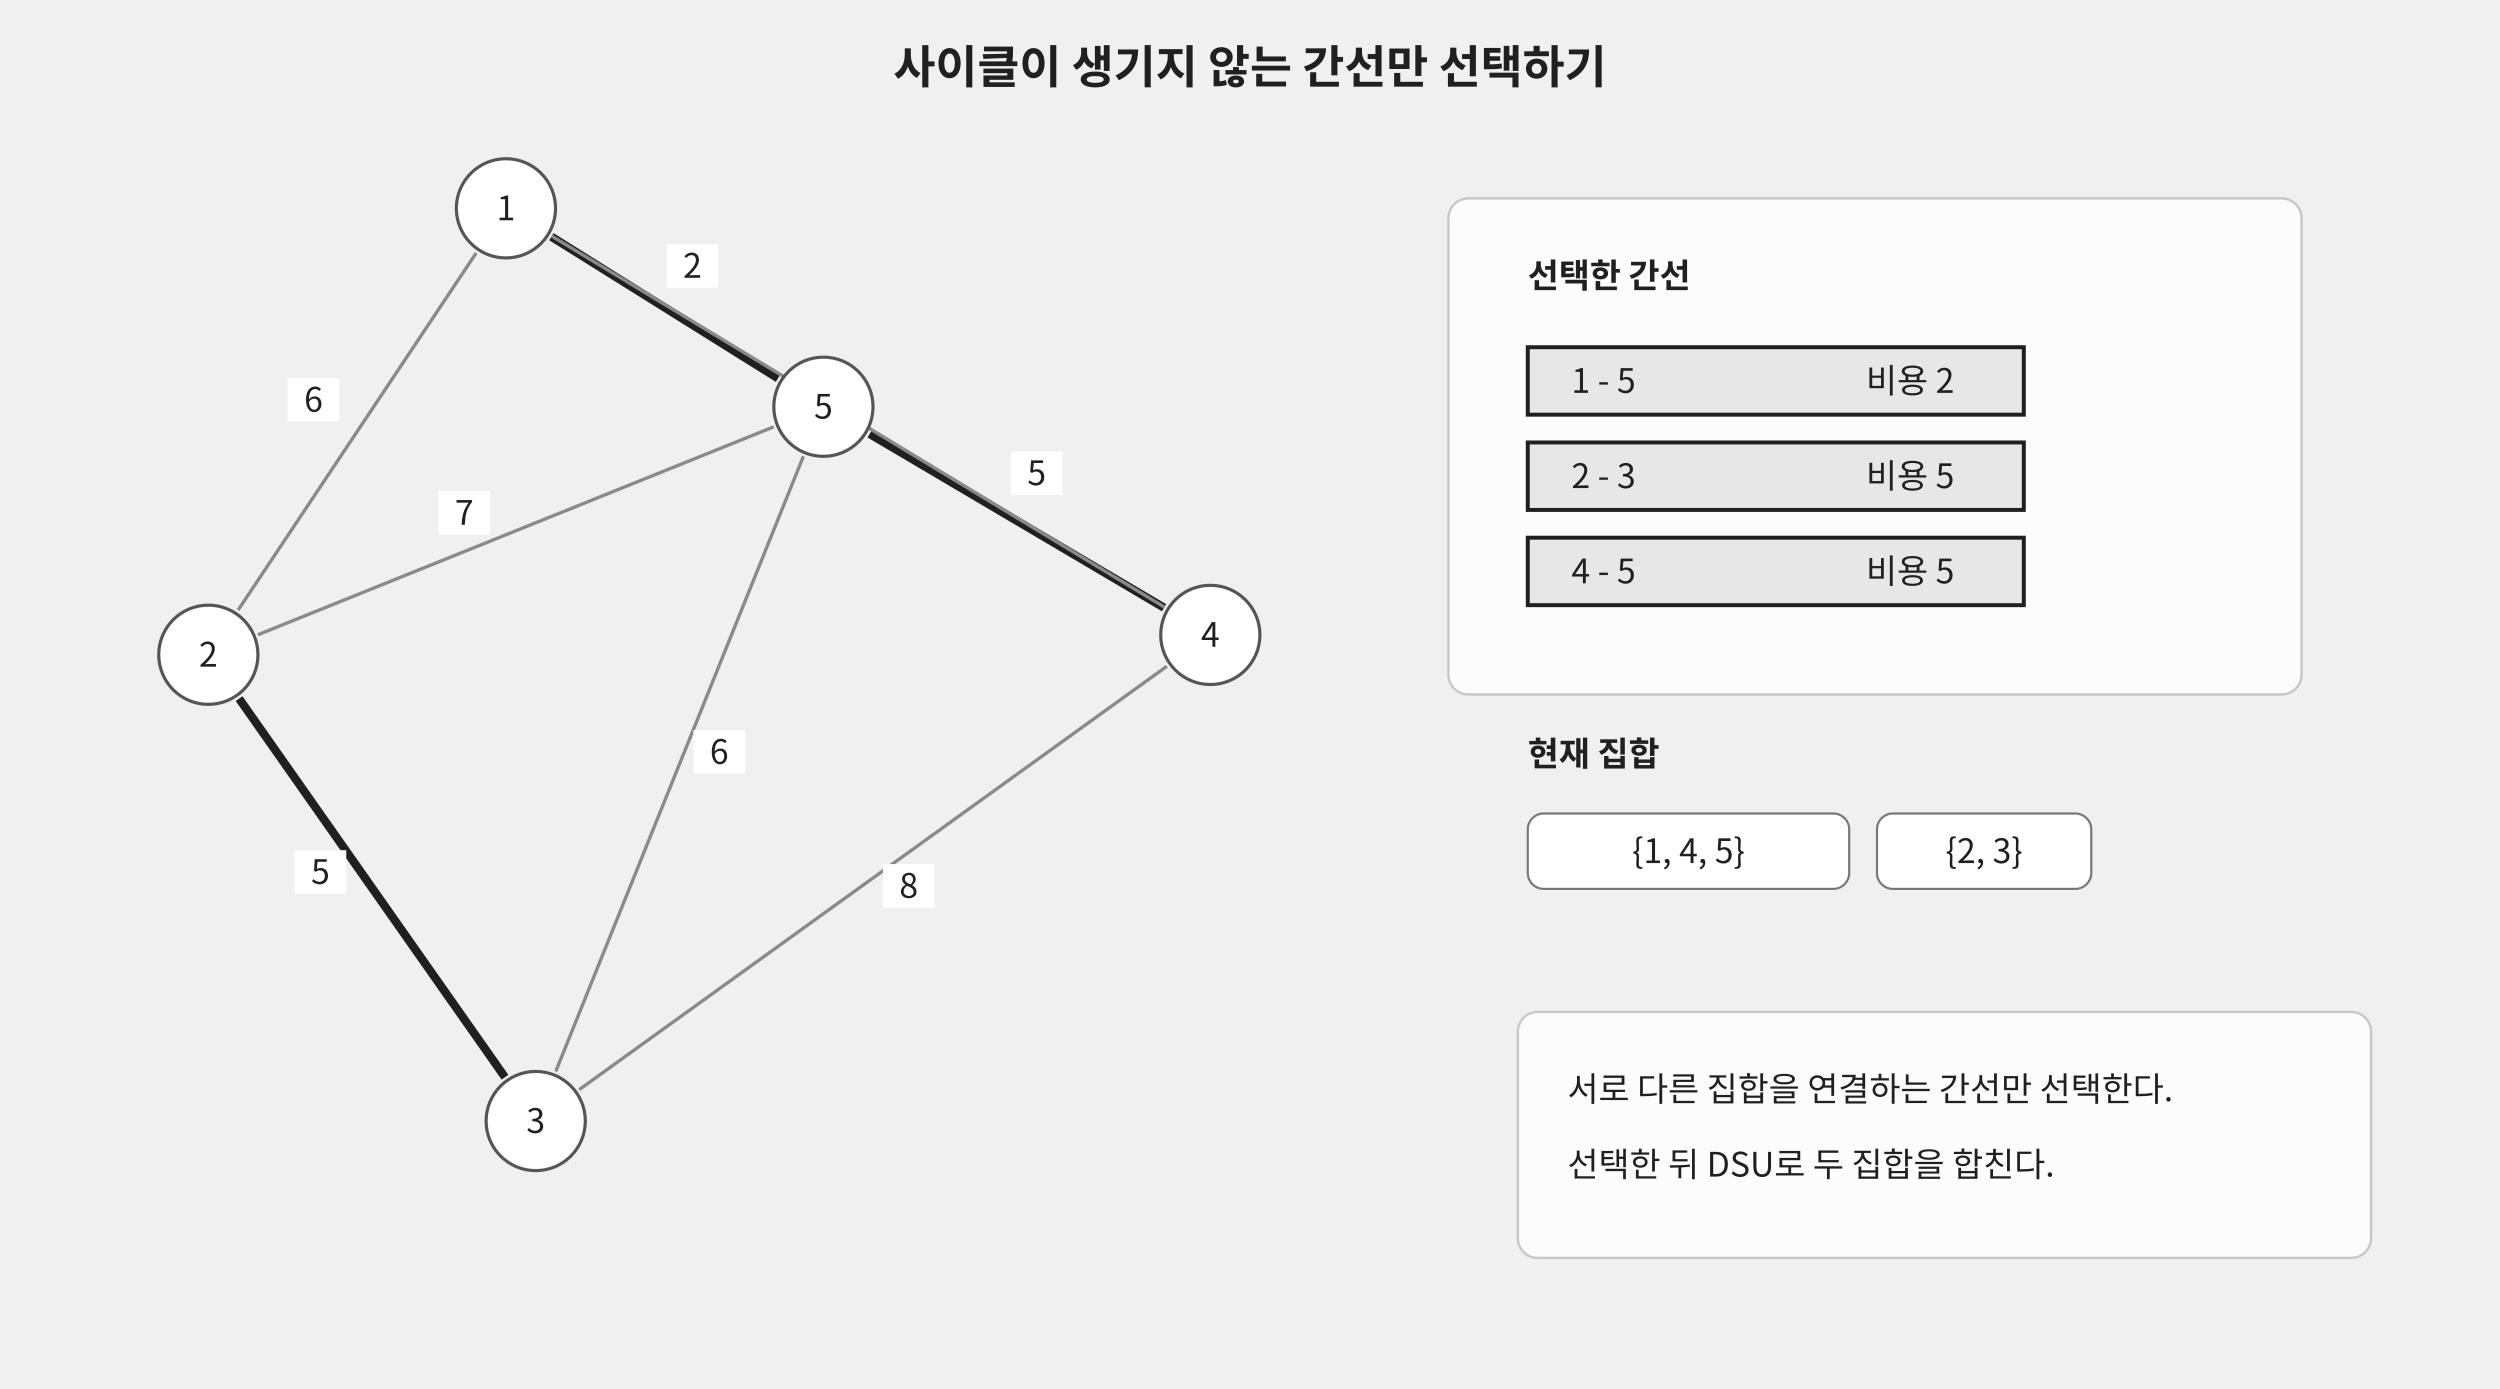
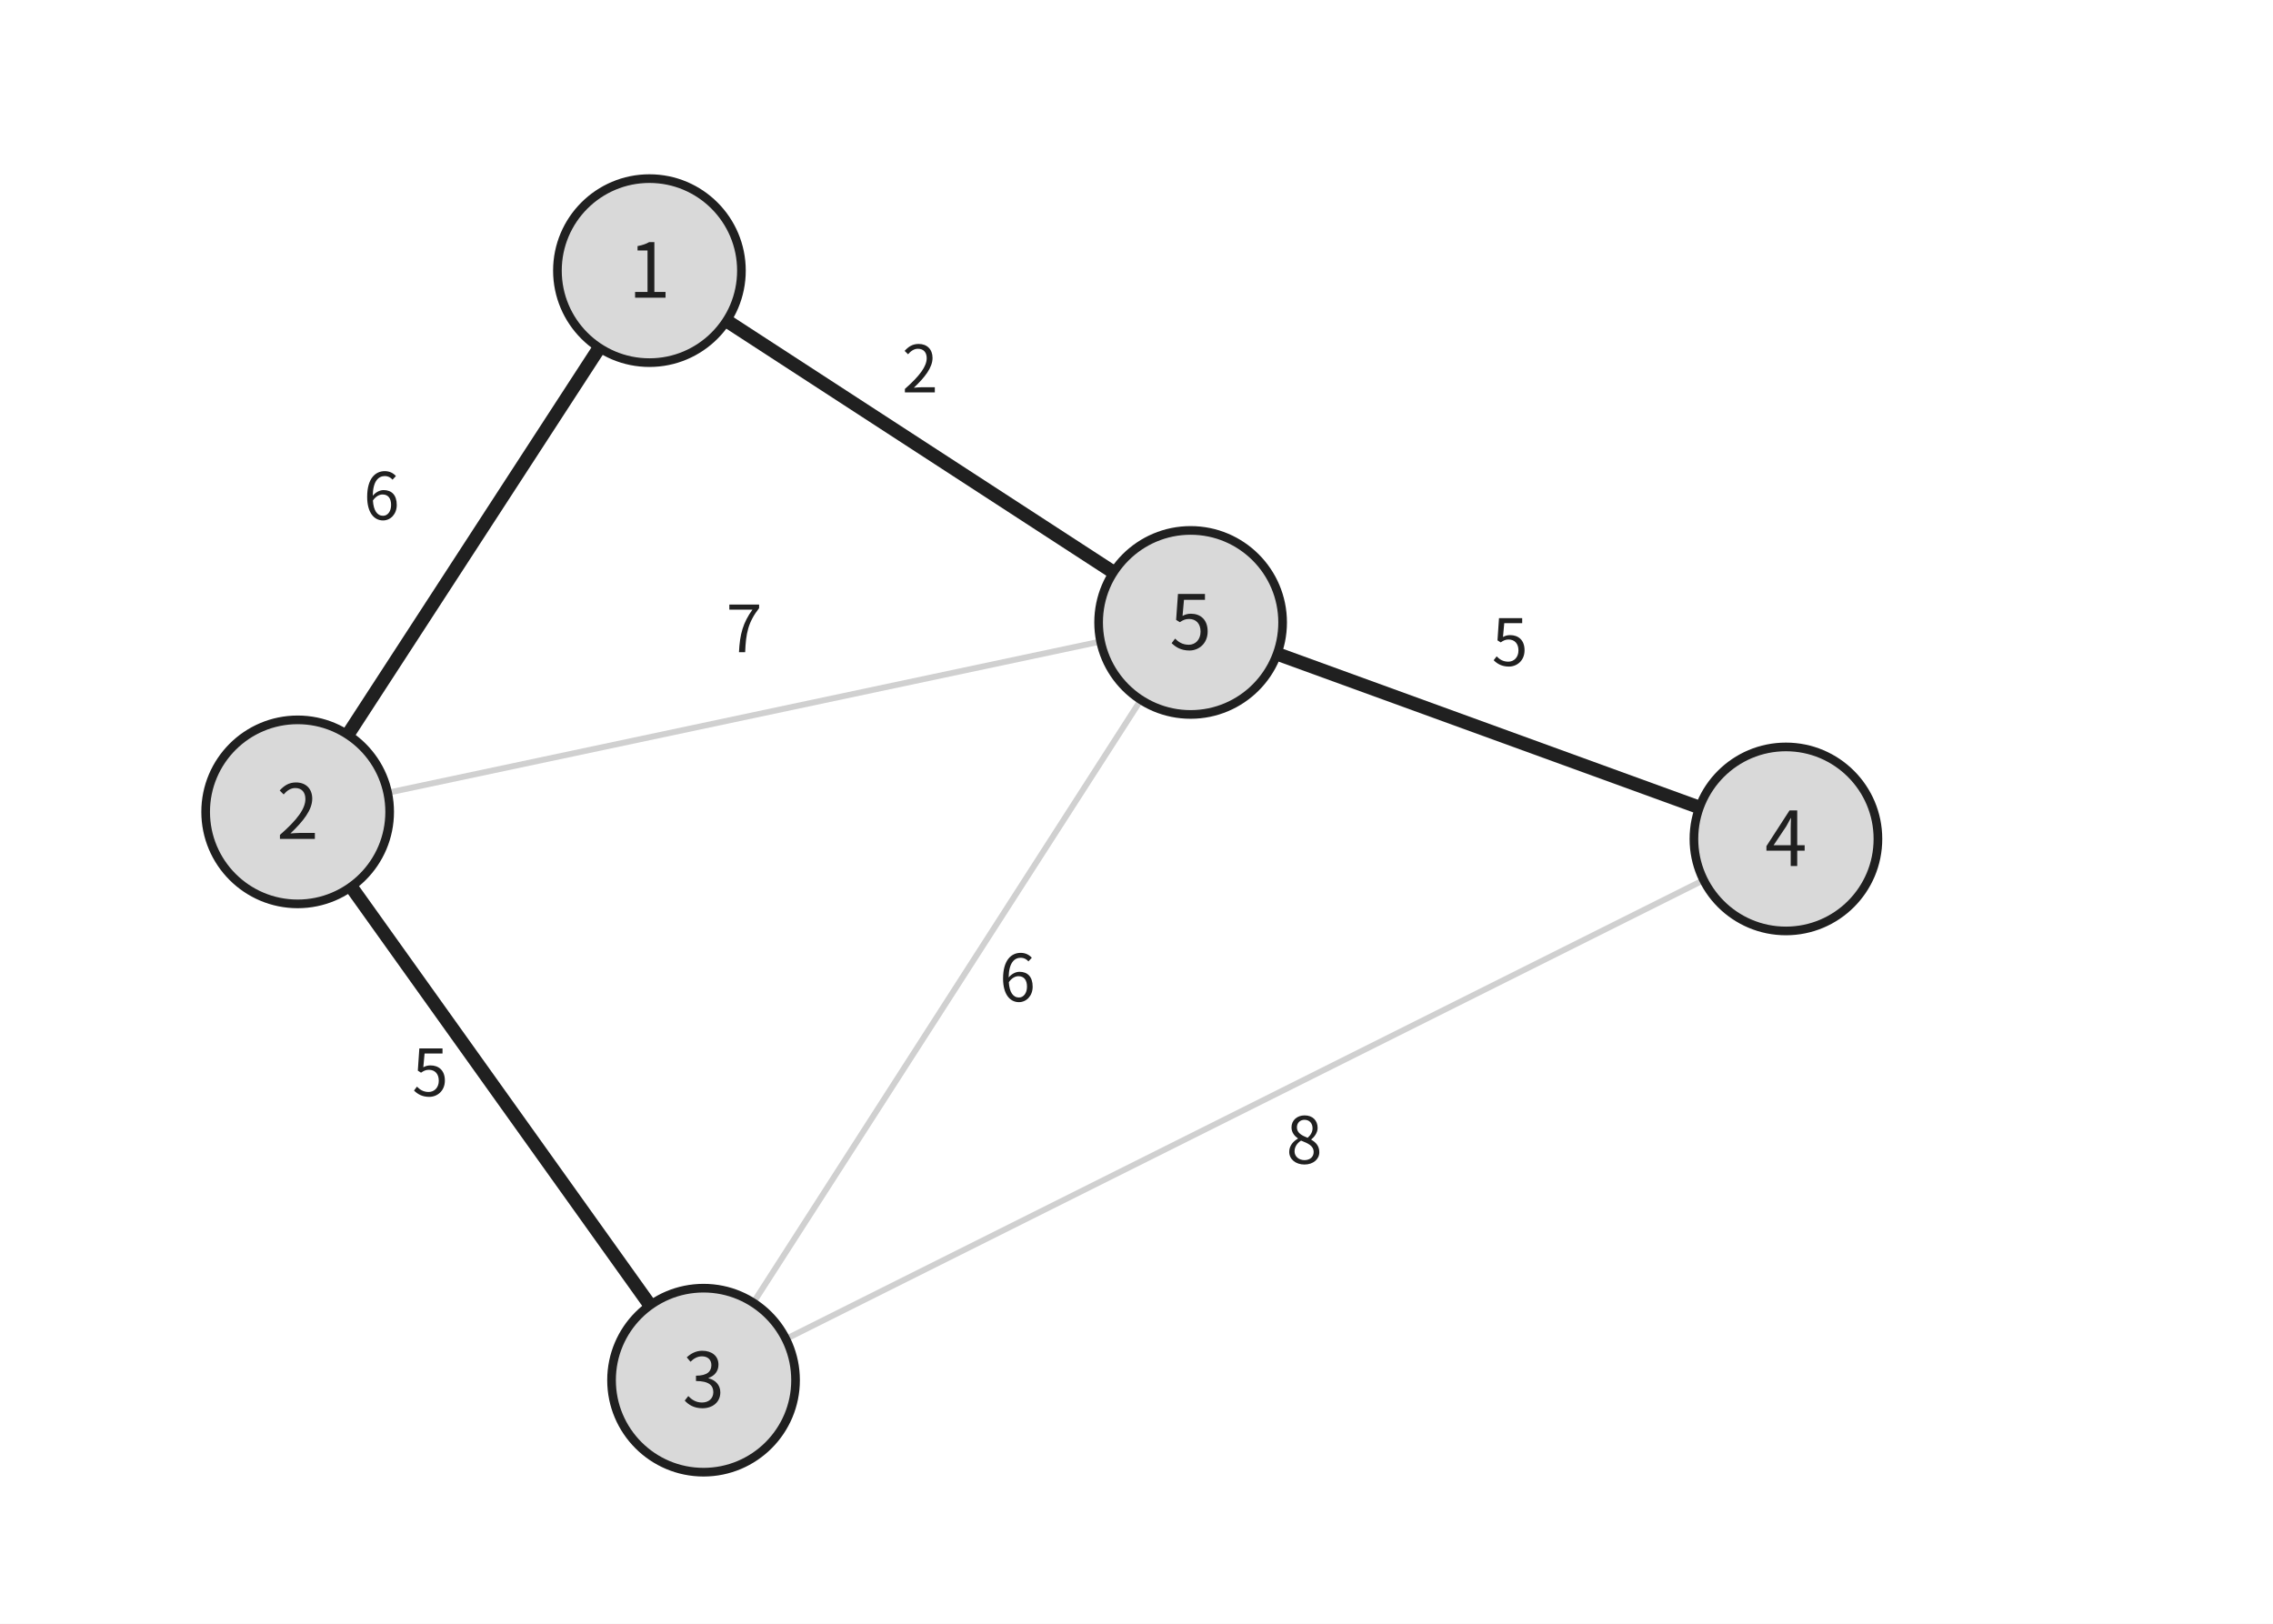
- <svg xmlns="http://www.w3.org/2000/svg" width="1260" height="700" viewBox="0 0 1260 700">
+ <svg xmlns="http://www.w3.org/2000/svg" width="420" height="300" viewBox="0 0 420 300">
+   <rect width="100%" height="100%" fill="white" />
  <style>
- text { font-family: "Noto Sans CJK KR", "Malgun Gothic", Arial, sans-serif; fill:#202020; }
- .title { font-size:23px; font-weight:700; }
- .label { font-size:17px; }
- .small { font-size:14px; fill:#5a5a5a; }
- .node { fill:white; stroke:#555; stroke-width:1.6; }
- .edge { stroke:#8a8a8a; stroke-width:1.7; }
- .selected { stroke:#202020; stroke-width:4.2; }
- .candidate { stroke:#202020; stroke-width:3; stroke-dasharray:9 6; }
- .panel { fill:#fcfcfc; stroke:#c7c7c7; stroke-width:1.2; rx:10; }
- .cell { fill:white; stroke:#777; stroke-width:1; }
- .cellHi { fill:#e7e7e7; stroke:#202020; stroke-width:2; }
- .group { fill:white; stroke:#777; stroke-width:1.1; rx:8; }
- .groupHi { fill:#e7e7e7; stroke:#202020; stroke-width:2; rx:8; }
+ text{font-family:"Noto Sans CJK KR","Noto Sans KR","Apple SD Gothic Neo","Malgun Gothic",sans-serif;fill:#202020}
+ .node{fill:white;stroke:#202020;stroke-width:1.2}
+ .nodeHi{fill:#d9d9d9;stroke:#202020;stroke-width:1.6}
+ .edge{stroke:#999;stroke-width:1.15;fill:none}
+ .edgeHi{stroke:#202020;stroke-width:2.5;fill:none}
+ .edgeDash{stroke:#202020;stroke-width:1.6;stroke-dasharray:5 4;fill:none}
+ .edgeLight{stroke:#d0d0d0;stroke-width:1.1;fill:none}
+ .w{font-size:12px}
+ .label{font-size:14px}
</style>
-   <text x="630.0" y="42" text-anchor="middle" class="title">사이클이 생기지 않는 간선만 선택하기</text>
-   <line x1="277.9" y1="119.3" x2="392.1" y2="190.7" class="selected" />
-   <rect x="336.0" y="123.0" width="26" height="22" fill="white" />
-   <text x="349.0" y="140.0" text-anchor="middle" class="label">2</text>
-   <line x1="120.5" y1="352.1" x2="254.5" y2="542.9" class="selected" />
-   <rect x="148.5" y="428.5" width="26" height="22" fill="white" />
-   <text x="161.5" y="445.5" text-anchor="middle" class="label">5</text>
-   <line x1="586.7" y1="306.3" x2="438.3" y2="218.7" class="selected" />
-   <rect x="509.5" y="227.5" width="26" height="22" fill="white" />
-   <text x="522.5" y="244.5" text-anchor="middle" class="label">5</text>
-   <line x1="240.0" y1="127.5" x2="120.0" y2="307.5" class="edge" />
-   <rect x="145.0" y="190.5" width="26" height="22" fill="white" />
-   <text x="158.0" y="207.5" text-anchor="middle" class="label">6</text>
-   <line x1="280.1" y1="540.0" x2="404.9" y2="230.0" class="edge" />
-   <rect x="349.5" y="368.0" width="26" height="22" fill="white" />
-   <text x="362.5" y="385.0" text-anchor="middle" class="label">6</text>
-   <line x1="278.1" y1="119.0" x2="586.9" y2="306.0" class="edge" />
-   <line x1="130.0" y1="319.9" x2="390.0" y2="215.1" class="edge" />
-   <rect x="221.0" y="247.5" width="26" height="22" fill="white" />
-   <text x="234.0" y="264.5" text-anchor="middle" class="label">7</text>
-   <line x1="291.9" y1="549.2" x2="588.1" y2="335.8" class="edge" />
-   <rect x="445.0" y="435.5" width="26" height="22" fill="white" />
-   <text x="458.0" y="452.5" text-anchor="middle" class="label">8</text>
-   <circle cx="255" cy="105" r="25" class="node" />
-   <text x="255" y="111" text-anchor="middle" class="label">1</text>
-   <circle cx="105" cy="330" r="25" class="node" />
-   <text x="105" y="336" text-anchor="middle" class="label">2</text>
-   <circle cx="270" cy="565" r="25" class="node" />
-   <text x="270" y="571" text-anchor="middle" class="label">3</text>
-   <circle cx="610" cy="320" r="25" class="node" />
-   <text x="610" y="326" text-anchor="middle" class="label">4</text>
-   <circle cx="415" cy="205" r="25" class="node" />
-   <text x="415" y="211" text-anchor="middle" class="label">5</text>
-   <rect x="730" y="100" width="430" height="250" class="panel" />
-   <text x="770" y="145" class="label" font-weight="700">선택한 간선</text>
-   <rect x="770" y="175" width="250" height="34" class="cellHi" />
-   <text x="792" y="198" class="label">1 - 5</text>
-   <text x="985" y="198" text-anchor="end" class="label">비용 2</text>
-   <rect x="770" y="223" width="250" height="34" class="cellHi" />
-   <text x="792" y="246" class="label">2 - 3</text>
-   <text x="985" y="246" text-anchor="end" class="label">비용 5</text>
-   <rect x="770" y="271" width="250" height="34" class="cellHi" />
-   <text x="792" y="294" class="label">4 - 5</text>
-   <text x="985" y="294" text-anchor="end" class="label">비용 5</text>
-   <text x="770" y="386" class="label" font-weight="700">현재 집합</text>
-   <rect x="770" y="410" width="162" height="38" class="group" />
-   <text x="851.0" y="435" text-anchor="middle" class="label">{1, 4, 5}</text>
-   <rect x="946" y="410" width="108" height="38" class="group" />
-   <text x="1000.0" y="435" text-anchor="middle" class="label">{2, 3}</text>
-   <rect x="765" y="510" width="430" height="124" class="panel" />
-   <text x="790" y="555" class="label">서로 다른 집합을 연결하는 간선만 선택한다.</text>
-   <text x="790" y="593" class="label">선택한 뒤 DSU로 두 집합을 합친다.</text>
+   <line x1="120" y1="50" x2="220" y2="115" class="edgeHi" />
+   <text x="170.0" y="72.5" text-anchor="middle" class="w">2</text>
+   <line x1="55" y1="150" x2="130" y2="255" class="edgeHi" />
+   <text x="79.5" y="202.5" text-anchor="middle" class="w">5</text>
+   <line x1="330" y1="155" x2="220" y2="115" class="edgeHi" />
+   <text x="279.0" y="123.0" text-anchor="middle" class="w">5</text>
+   <line x1="120" y1="50" x2="55" y2="150" class="edgeHi" />
+   <text x="70.5" y="96.0" text-anchor="middle" class="w">6</text>
+   <line x1="130" y1="255" x2="220" y2="115" class="edgeLight" />
+   <text x="188.0" y="185.0" text-anchor="middle" class="w">6</text>
+   <line x1="55" y1="150" x2="220" y2="115" class="edgeLight" />
+   <text x="137.5" y="120.5" text-anchor="middle" class="w">7</text>
+   <line x1="130" y1="255" x2="330" y2="155" class="edgeLight" />
+   <text x="241.0" y="215.0" text-anchor="middle" class="w">8</text>
+   <circle cx="120" cy="50" r="17" class="nodeHi" />
+   <text x="120" y="55" text-anchor="middle" class="label">1</text>
+   <circle cx="55" cy="150" r="17" class="nodeHi" />
+   <text x="55" y="155" text-anchor="middle" class="label">2</text>
+   <circle cx="130" cy="255" r="17" class="nodeHi" />
+   <text x="130" y="260" text-anchor="middle" class="label">3</text>
+   <circle cx="220" cy="115" r="17" class="nodeHi" />
+   <text x="220" y="120" text-anchor="middle" class="label">5</text>
+   <circle cx="330" cy="155" r="17" class="nodeHi" />
+   <text x="330" y="160" text-anchor="middle" class="label">4</text>
</svg>
